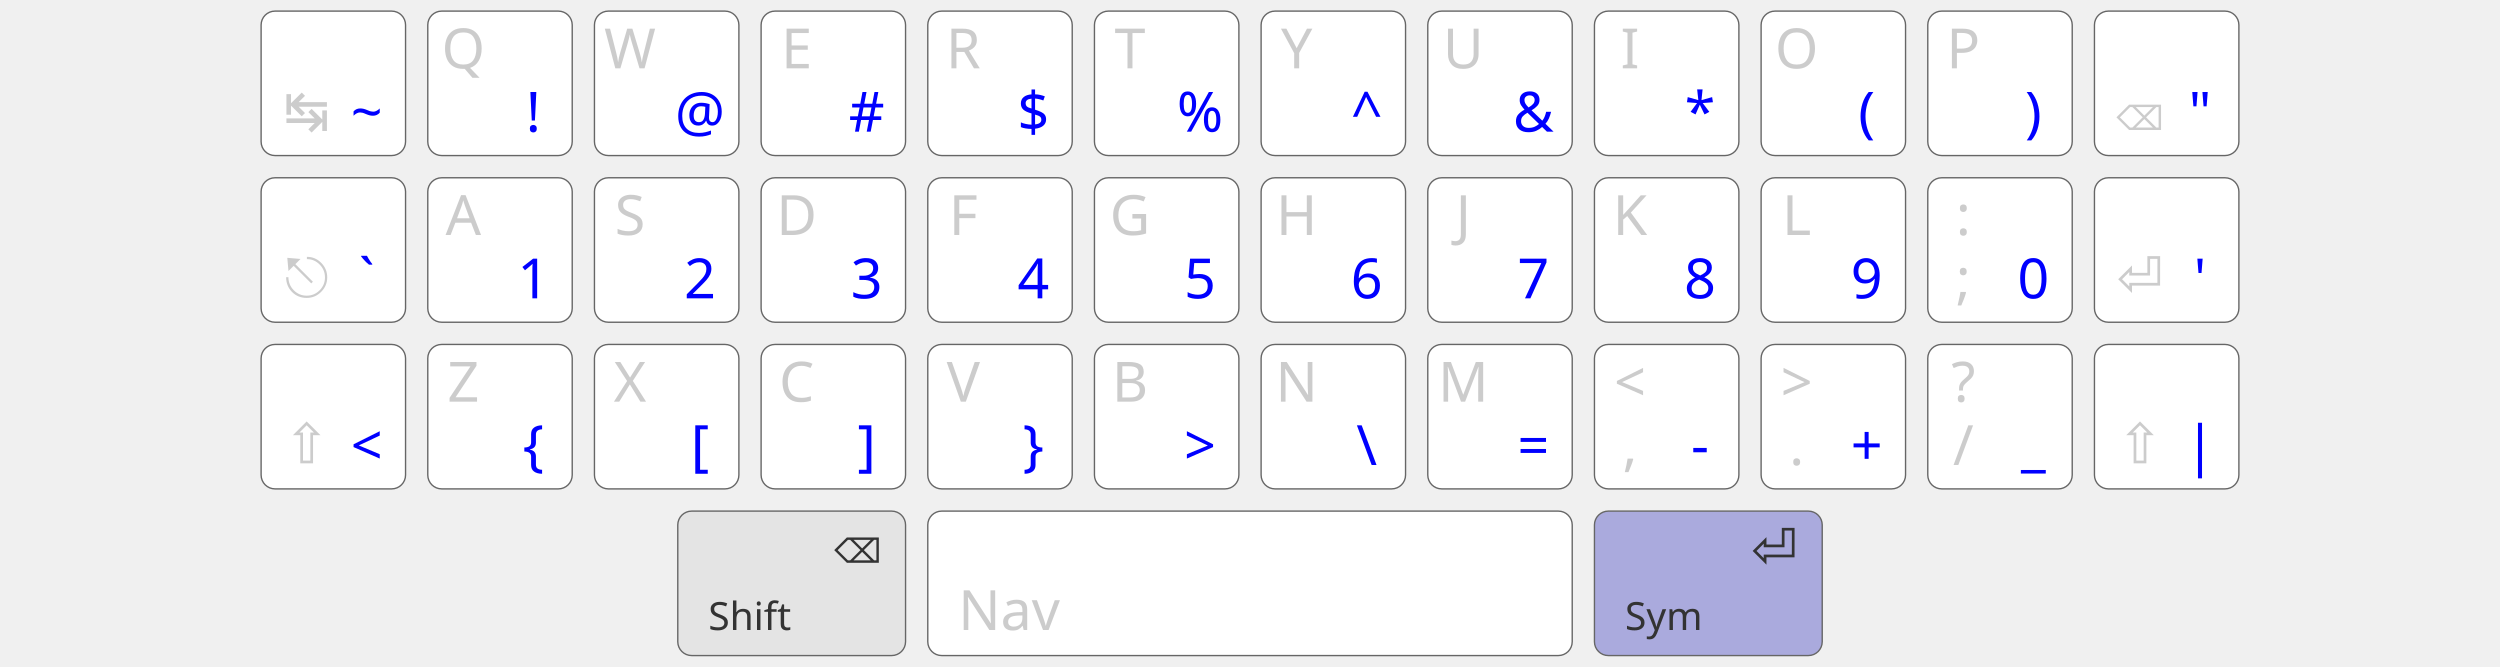
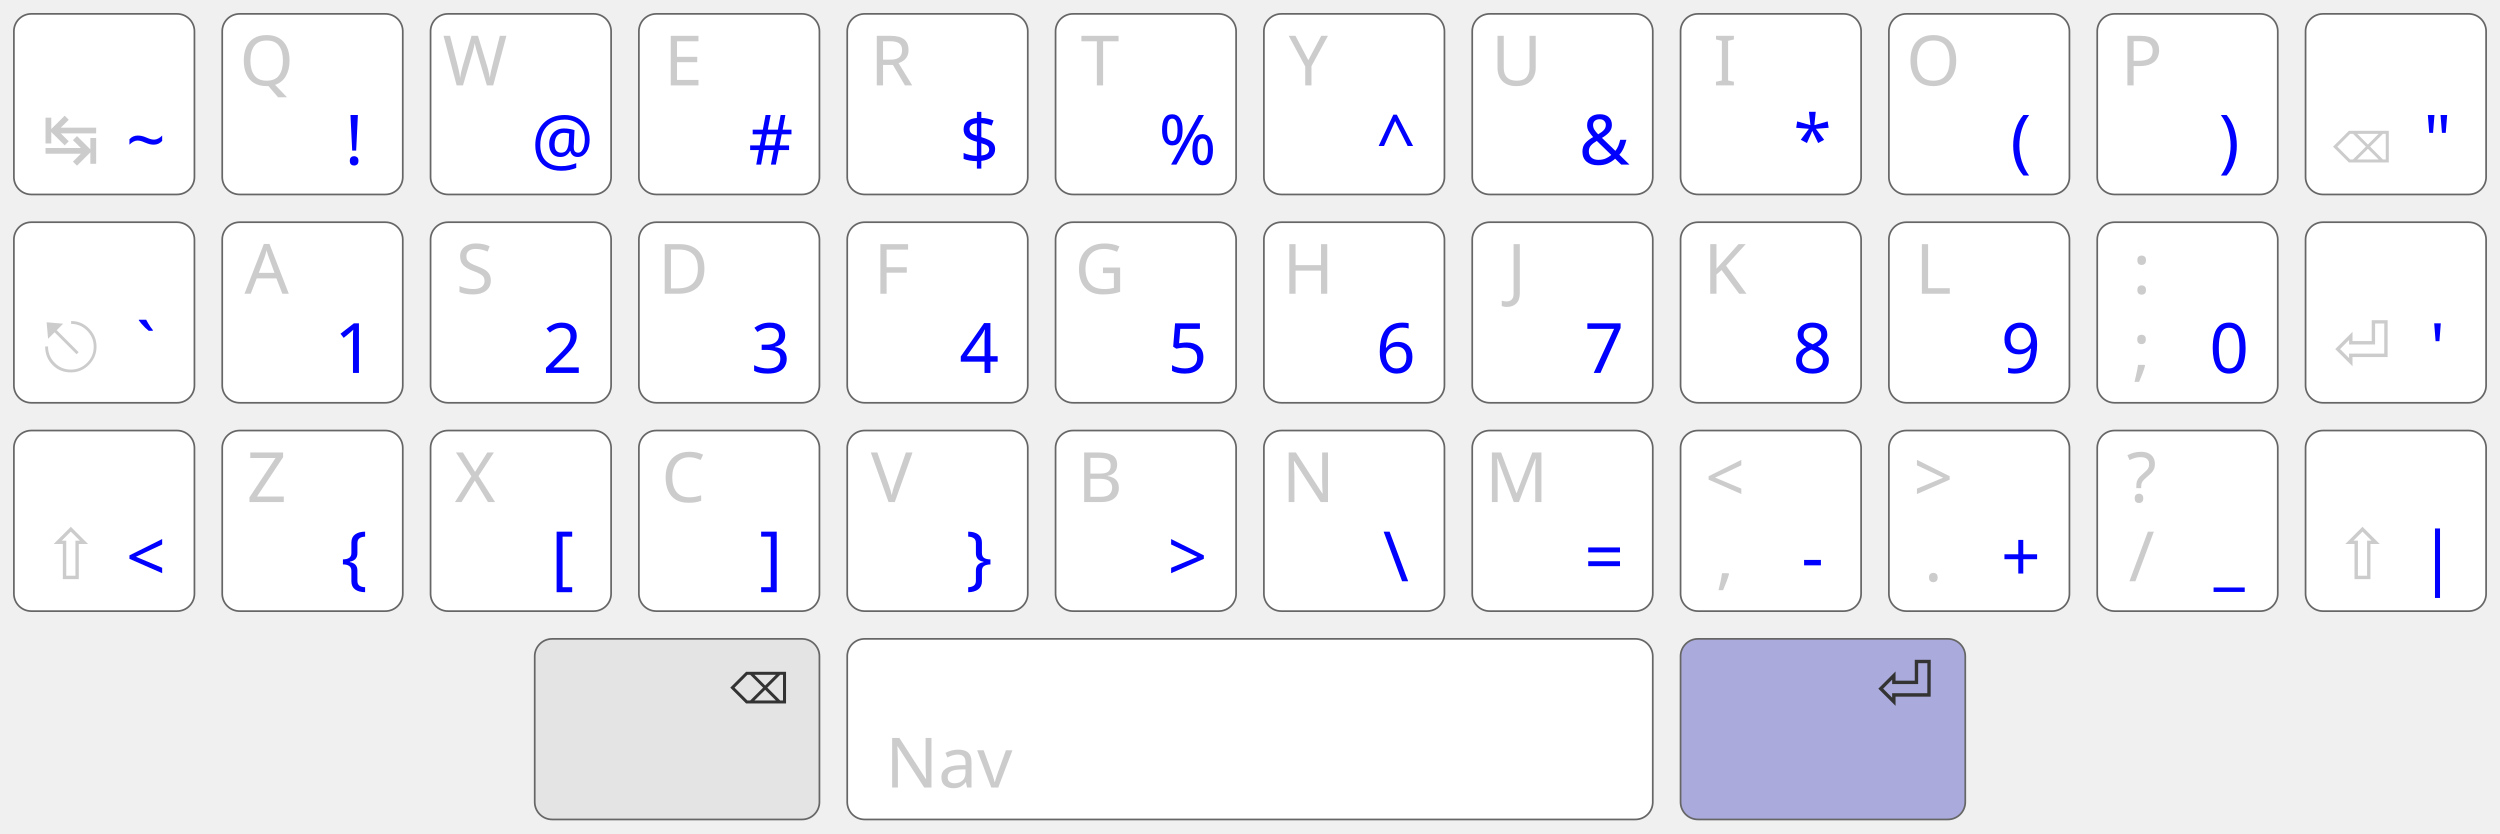
- <svg xmlns="http://www.w3.org/2000/svg" class="gnu" viewBox="0 60 900 240">
+ <svg xmlns="http://www.w3.org/2000/svg" viewBox="90 60 720 240">
  <style>
    rect, path {
      stroke: #666;
      stroke-width: .5px;
      fill: #fff;
    }
    .specialKey,
    .specialKey rect {
      fill: #e4e4e4;
    }
    .specialKey text {
      fill: #333;
    }
    text {
      fill: #333;
      fill: #ccc;
      font: normal 20px sans-serif;
      text-align: center;
    }

    #row_AD { transform: translate(64px,  64px); }
    #row_AC { transform: translate(64px, 124px); }
    #row_AB { transform: translate(64px, 184px); }
    #row_AA { transform: translate(64px, 244px); }

    /* .left   { transform: translate(-15px, 0); } */
    /* .right  { transform: translate(+15px, 0); } */

    .specialKey .win,
    .specialKey .gnu {
      font-size: 14px;
    }
    .specialKey .win,
    .specialKey .mac,
    .specialKey .gnu {
      display: none;
    }
    .mac .specialKey .mac,
    .gnu .specialKey .gnu,
    .win .specialKey .win { display: block; }

    /* dimmed AltGr + bold dead keys */
    .level3, .level4 { fill: blue; }
    .level5, .level6 { fill: green; }
    .deadKey {
      /* fill: red; */
      font-size: 16px;
      transform: translateY(-3px);
    }
    .diacritic {
      font-size: 24px;
      font-weight: bolder;
      transform: translateY(8px);
    }

    /* hide Level4 (Shift+AltGr) unless AltGr is pressed */
    .level4        { display: none; }
    .altgr .level4 { display: block; }

    /* highlight AltGr + Dead Keys */
    .dk .level1, .altgr .level1,
    .dk .level2, .altgr .level2 { opacity: 0.25; }
    .dk .level5, .altgr .level3,
    .dk .level6, .altgr .level4 { opacity: 1; }
    .dk .level3,
    .dk .level4 { display: none; }
  </style>
  <g id="row_AD">
    <g class="left">
      <g transform="translate(30)">
        <rect width="52" height="52" rx="5" ry="5" />
        <g class="key" text-anchor="middle">
          <text x="16.4" y="42.8">↹</text>
          <text x="38.0" y="43.4" class="level3">~</text>
        </g>
      </g>
      <g transform="translate(90)">
        <rect width="52" height="52" rx="5" ry="5" />
        <g class="key" text-anchor="middle">
          <text x="12.8" y="20.6" class="level2">Q</text>
          <text x="38.0" y="43.4" class="level3">!</text>
        </g>
      </g>
      <g transform="translate(150)">
        <rect width="52" height="52" rx="5" ry="5" />
        <g class="key" text-anchor="middle">
          <text x="12.8" y="20.6" class="level2">W</text>
          <text x="38.0" y="43.4" class="level3">@</text>
        </g>
      </g>
      <g transform="translate(210)">
        <rect width="52" height="52" rx="5" ry="5" />
        <g class="key" text-anchor="middle">
          <text x="12.8" y="20.6" class="level2">E</text>
          <text x="38.0" y="43.4" class="level3">#</text>
        </g>
      </g>
      <g transform="translate(270)">
        <rect width="52" height="52" rx="5" ry="5" />
        <g class="key" text-anchor="middle">
          <text x="12.8" y="20.6" class="level2">R</text>
          <text x="38.0" y="43.4" class="level3">$</text>
        </g>
      </g>
      <g transform="translate(330)">
        <rect width="52" height="52" rx="5" ry="5" />
        <g class="key" text-anchor="middle">
          <text x="12.8" y="20.6" class="level2">T</text>
          <text x="38.0" y="43.4" class="level3">%</text>
        </g>
      </g>
    </g>
    <g class="right">
      <g transform="translate(390)">
        <rect width="52" height="52" rx="5" ry="5" />
        <g class="key" text-anchor="middle">
          <text x="12.8" y="20.6" class="level2">Y</text>
          <text x="38.0" y="43.4" class="level3">^</text>
        </g>
      </g>
      <g transform="translate(450)">
        <rect width="52" height="52" rx="5" ry="5" />
        <g class="key" text-anchor="middle">
          <text x="12.8" y="20.6" class="level2">U</text>
          <text x="38.0" y="43.4" class="level3">&amp;</text>
        </g>
      </g>
      <g transform="translate(510)">
        <rect width="52" height="52" rx="5" ry="5" />
        <g class="key" text-anchor="middle">
          <text x="12.8" y="20.6" class="level2">I</text>
          <text x="38.0" y="43.4" class="level3">*</text>
        </g>
      </g>
      <g transform="translate(570)">
        <rect width="52" height="52" rx="5" ry="5" />
        <g class="key" text-anchor="middle">
          <text x="12.8" y="20.6" class="level2">O</text>
          <text x="38.0" y="43.4" class="level3">(</text>
        </g>
      </g>
      <g transform="translate(630)">
        <rect width="52" height="52" rx="5" ry="5" />
        <g class="key" text-anchor="middle">
          <text x="12.8" y="20.6" class="level2">P</text>
          <text x="38.0" y="43.4" class="level3">)</text>
        </g>
      </g>
      <g transform="translate(690)">
        <rect width="52" height="52" rx="5" ry="5" />
        <g class="key" text-anchor="middle">
          <text x="16.4" y="42.8" style="font-size: 12px;">⌫</text>
          <text x="38.0" y="43.4" class="level3">"</text>
        </g>
      </g>
    </g>
  </g>
  <g id="row_AC">
    <g class="left">
      <g transform="translate(30)">
        <rect width="52" height="52" rx="5" ry="5" />
        <g class="key" text-anchor="middle">
          <text x="16.4" y="42.8">⎋</text>
          <text x="38.0" y="43.4" class="level3">`</text>
        </g>
      </g>
      <g transform="translate(90)">
        <rect width="52" height="52" rx="5" ry="5" />
        <g class="key" text-anchor="middle">
          <text x="12.8" y="20.6" class="level2">A</text>
          <text x="38.0" y="43.4" class="level3">1</text>
        </g>
      </g>
      <g transform="translate(150)">
        <rect width="52" height="52" rx="5" ry="5" />
        <g class="key" text-anchor="middle">
          <text x="12.8" y="20.6" class="level2">S</text>
          <text x="38.0" y="43.4" class="level3">2</text>
        </g>
      </g>
      <g transform="translate(210)">
        <rect width="52" height="52" rx="5" ry="5" />
        <g class="key" text-anchor="middle">
          <text x="12.8" y="20.6" class="level2">D</text>
          <text x="38.0" y="43.4" class="level3">3</text>
        </g>
      </g>
      <g transform="translate(270)">
        <rect width="52" height="52" rx="5" ry="5" />
        <g class="key" text-anchor="middle">
          <text x="12.8" y="20.6" class="level2">F</text>
          <text x="38.0" y="43.4" class="level3">4</text>
        </g>
      </g>
      <g transform="translate(330)">
        <rect width="52" height="52" rx="5" ry="5" />
        <g class="key" text-anchor="middle">
          <text x="12.8" y="20.6" class="level2">G</text>
          <text x="38.0" y="43.4" class="level3">5</text>
        </g>
      </g>
    </g>
    <g class="right">
      <g transform="translate(390)">
        <rect width="52" height="52" rx="5" ry="5" />
        <g class="key" text-anchor="middle">
          <text x="12.8" y="20.6" class="level2">H</text>
          <text x="38.0" y="43.4" class="level3">6</text>
        </g>
      </g>
      <g transform="translate(450)">
        <rect width="52" height="52" rx="5" ry="5" />
        <g class="key" text-anchor="middle">
          <text x="12.8" y="20.6" class="level2">J</text>
          <text x="38.0" y="43.4" class="level3">7</text>
        </g>
      </g>
      <g transform="translate(510)">
        <rect width="52" height="52" rx="5" ry="5" />
        <g class="key" text-anchor="middle">
          <text x="12.8" y="20.6" class="level2">K</text>
          <text x="38.0" y="43.4" class="level3">8</text>
        </g>
      </g>
      <g transform="translate(570)">
        <rect width="52" height="52" rx="5" ry="5" />
        <g class="key" text-anchor="middle">
          <text x="12.8" y="20.6" class="level2">L</text>
          <text x="38.0" y="43.4" class="level3">9</text>
        </g>
      </g>
      <g transform="translate(630)">
        <rect width="52" height="52" rx="5" ry="5" />
        <g class="key" text-anchor="middle">
          <text x="12.8" y="43.4" class="level1">;</text>
          <text x="12.8" y="20.6" class="level2">:</text>
          <text x="38.0" y="43.4" class="level3">0</text>
        </g>
      </g>
      <g transform="translate(690)">
        <rect width="52" height="52" rx="5" ry="5" />
        <g class="key" text-anchor="middle">
          <text x="16.4" y="42.8">⏎</text>
          <text x="38.0" y="43.4" class="level3">'</text>
        </g>
      </g>
    </g>
  </g>
  <g id="row_AB">
    <g class="left">
      <g transform="translate(30)">
        <rect width="52" height="52" rx="5" ry="5" />
        <g class="key" text-anchor="middle">
          <text x="16.4" y="42.8">⇧</text>
          <text x="38.0" y="43.4" class="level3">&lt;</text>
        </g>
      </g>
      <g transform="translate(90)">
        <rect width="52" height="52" rx="5" ry="5" />
        <g class="key" text-anchor="middle">
          <text x="12.8" y="20.6" class="level2">Z</text>
          <text x="38.0" y="43.4" class="level3">{</text>
        </g>
      </g>
      <g transform="translate(150)">
        <rect width="52" height="52" rx="5" ry="5" />
        <g class="key" text-anchor="middle">
          <text x="12.8" y="20.6" class="level2">X</text>
          <text x="38.0" y="43.4" class="level3">[</text>
        </g>
      </g>
      <g transform="translate(210)">
        <rect width="52" height="52" rx="5" ry="5" />
        <g class="key" text-anchor="middle">
          <text x="12.8" y="20.6" class="level2">C</text>
          <text x="38.0" y="43.4" class="level3">]</text>
        </g>
      </g>
      <g transform="translate(270)">
        <rect width="52" height="52" rx="5" ry="5" />
        <g class="key" text-anchor="middle">
          <text x="12.8" y="20.6" class="level2">V</text>
          <text x="38.0" y="43.4" class="level3">}</text>
        </g>
      </g>
      <g transform="translate(330)">
        <rect width="52" height="52" rx="5" ry="5" />
        <g class="key" text-anchor="middle">
          <text x="12.8" y="20.6" class="level2">B</text>
          <text x="38.0" y="43.4" class="level3">&gt;</text>
        </g>
      </g>
    </g>
    <g class="right">
      <g transform="translate(390)">
        <rect width="52" height="52" rx="5" ry="5" />
        <g class="key" text-anchor="middle">
          <text x="12.8" y="20.6" class="level2">N</text>
          <text x="38.0" y="43.4" class="level3">\</text>
        </g>
      </g>
      <g transform="translate(450)">
        <rect width="52" height="52" rx="5" ry="5" />
        <g class="key" text-anchor="middle">
          <text x="12.8" y="20.6" class="level2">M</text>
          <text x="38.0" y="43.4" class="level3">=</text>
        </g>
      </g>
      <g transform="translate(510)">
        <rect width="52" height="52" rx="5" ry="5" />
        <g class="key" text-anchor="middle">
          <text x="12.8" y="43.4" class="level1">,</text>
          <text x="12.8" y="20.6" class="level2">&lt;</text>
          <text x="38.0" y="43.4" class="level3">-</text>
        </g>
      </g>
      <g transform="translate(570)">
        <rect width="52" height="52" rx="5" ry="5" />
        <g class="key" text-anchor="middle">
          <text x="12.8" y="43.4" class="level1">.</text>
          <text x="12.8" y="20.6" class="level2">&gt;</text>
          <text x="38.0" y="43.4" class="level3">+</text>
        </g>
      </g>
      <g transform="translate(630)">
        <rect width="52" height="52" rx="5" ry="5" />
        <g class="key" text-anchor="middle">
          <text x="12.8" y="43.4" class="level1">/</text>
          <text x="12.8" y="20.6" class="level2">?</text>
          <text x="38.0" y="43.4" class="level3">_</text>
        </g>
      </g>
      <g transform="translate(690)">
        <rect width="52" height="52" rx="5" ry="5" />
        <g class="key" text-anchor="middle">
          <text x="16.4" y="42.8">⇧</text>
          <text x="38.0" y="43.4" class="level3">|</text>
        </g>
      </g>
    </g>
  </g>
  <g id="row_AA">
    <g class="left">
      <g class="specialKey" transform="translate(180)">
        <rect width="82" height="52" rx="5" ry="5" />
        <text x="64.8" y="18.6" text-anchor="middle" style="font-size: 12px;">⌫</text>
        <text x="11.0" y="42.8" class="win gnu">Shift</text>
        <text x="16.4" y="42.8" class="mac" text-anchor="middle">⌥</text>
      </g>
    </g>
    <g class="homeKey" transform="translate(270)">
      <rect width="232" height="52" rx="5" ry="5" />
      <text x="11.0" y="42.8" class="win gnu">Nav</text>
    </g>
    <g class="right">
      <g class="specialKey" transform="translate(510)">
        <rect width="82" height="52" rx="5" ry="5" style="fill: #aad;" />
        <text x="64.8" y="20.6" text-anchor="middle">⏎</text>
        <text x="11.0" y="42.8" class="win gnu">Sym</text>
        <text x="16.4" y="42.8" class="mac" text-anchor="middle">⌥</text>
      </g>
    </g>
  </g>
</svg>
